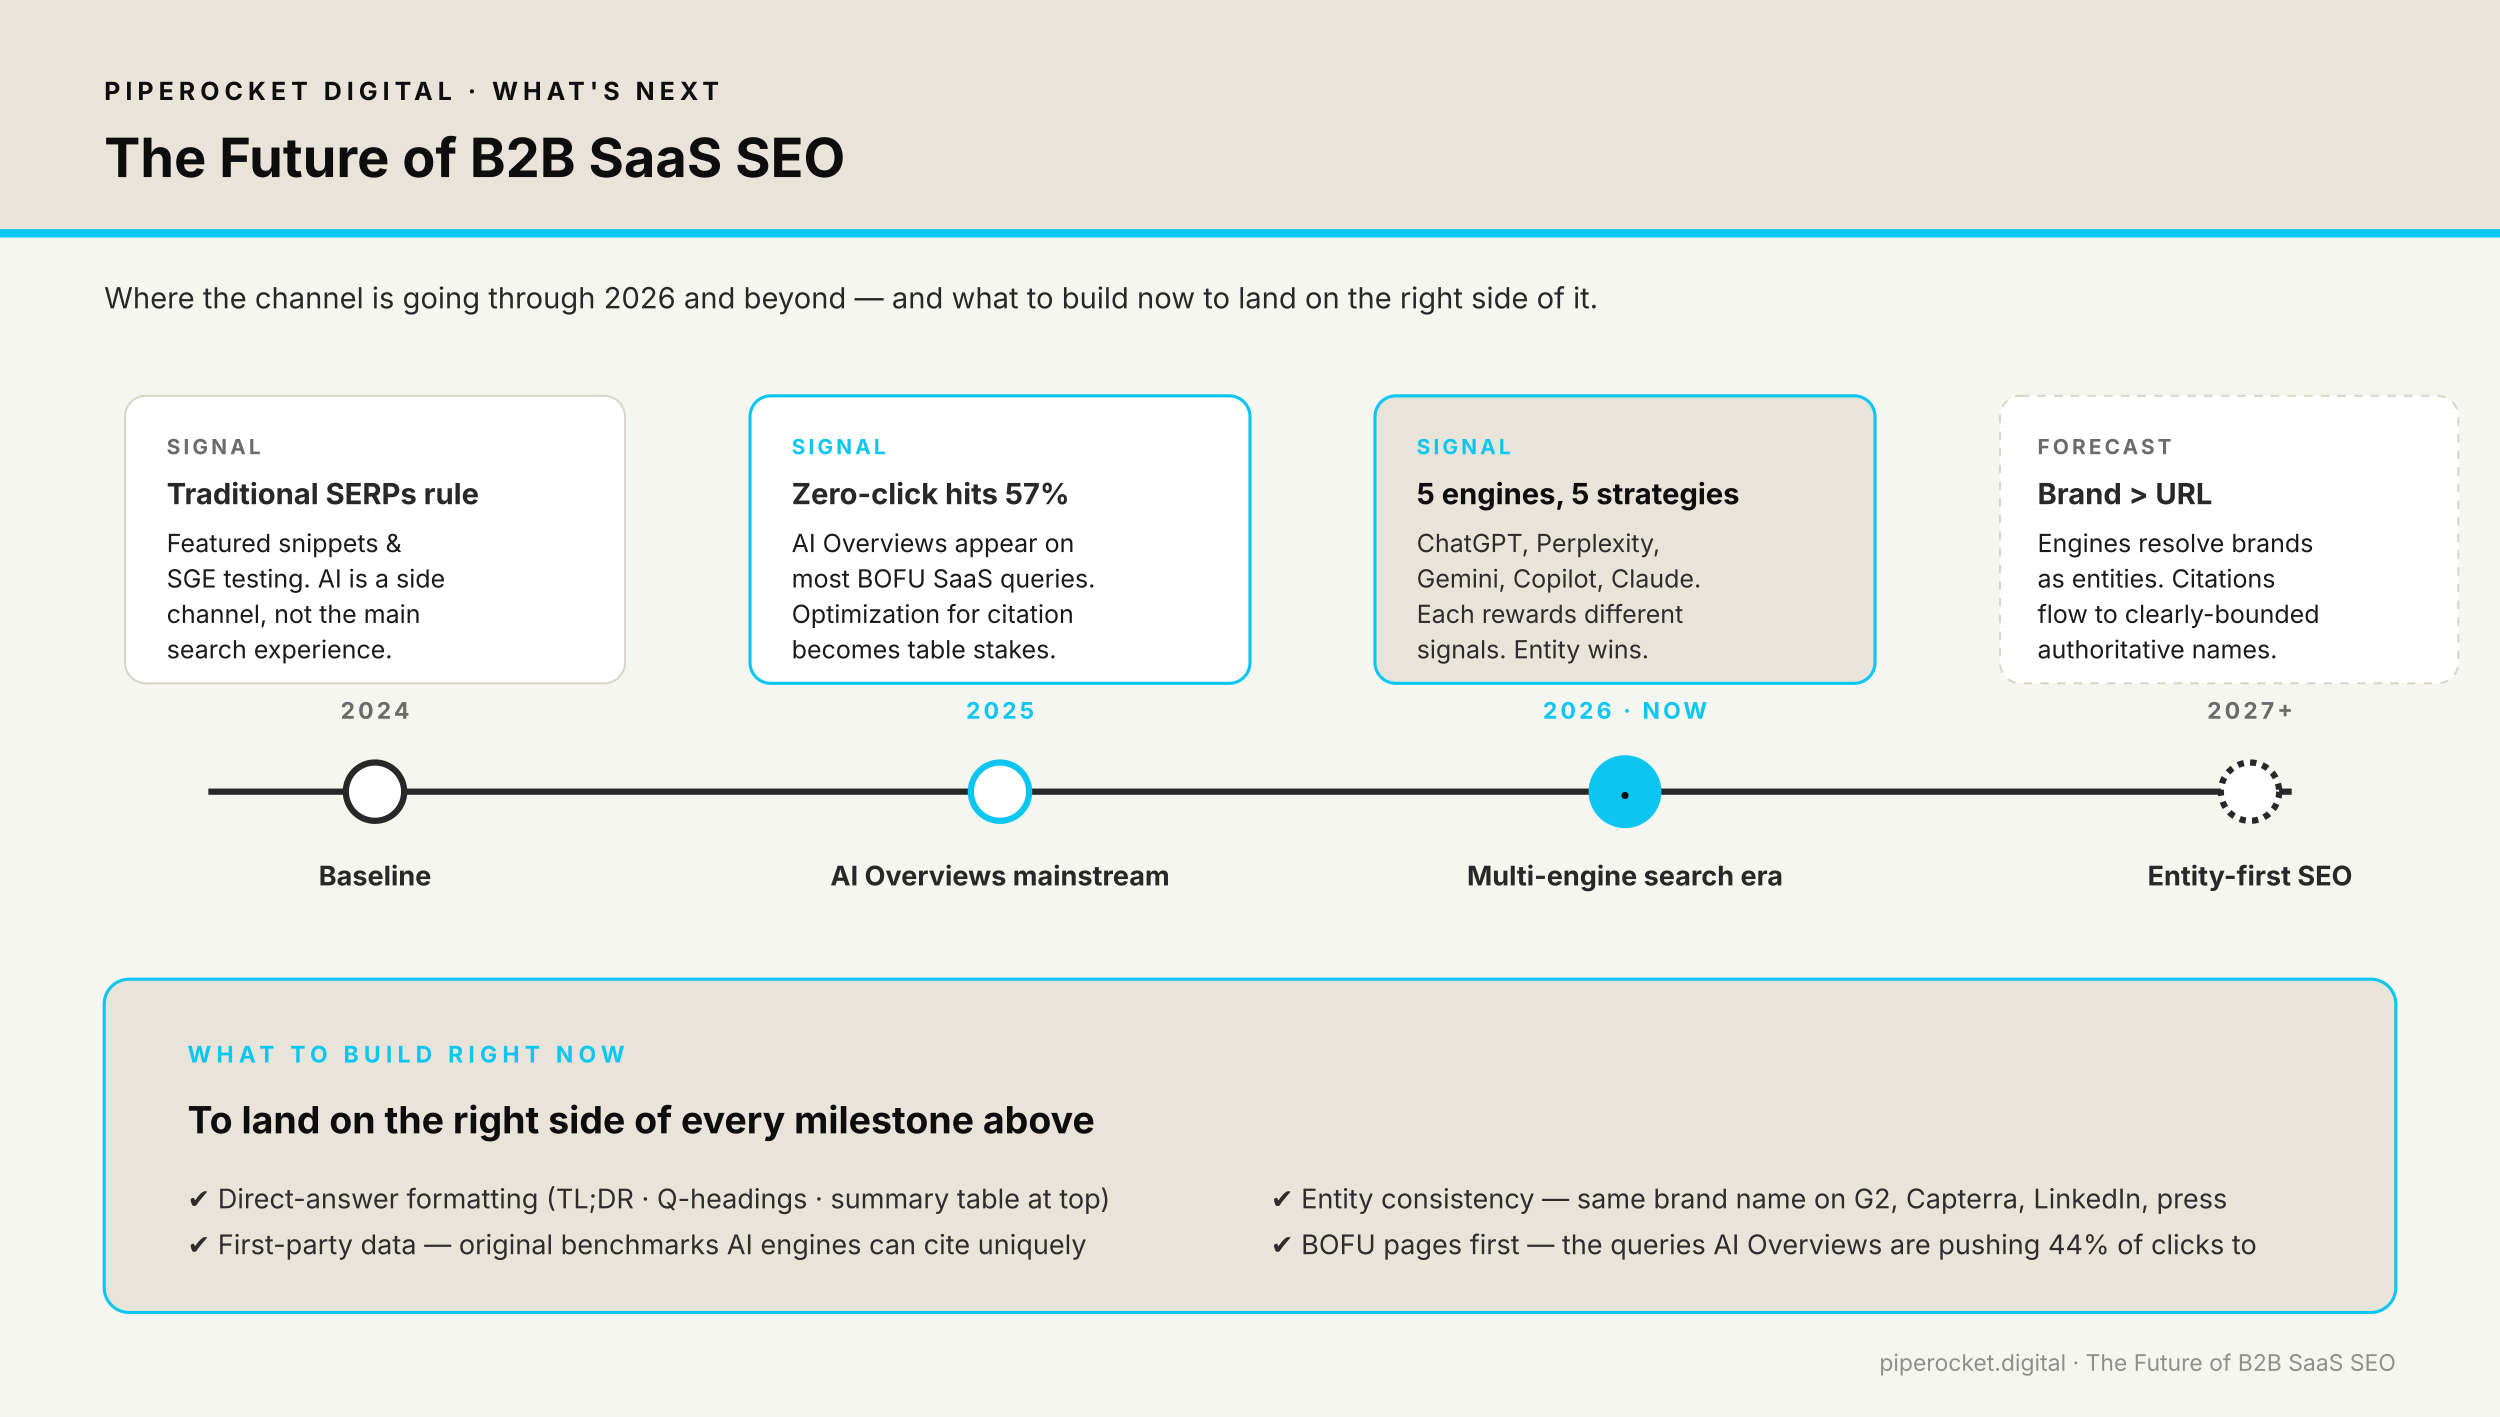
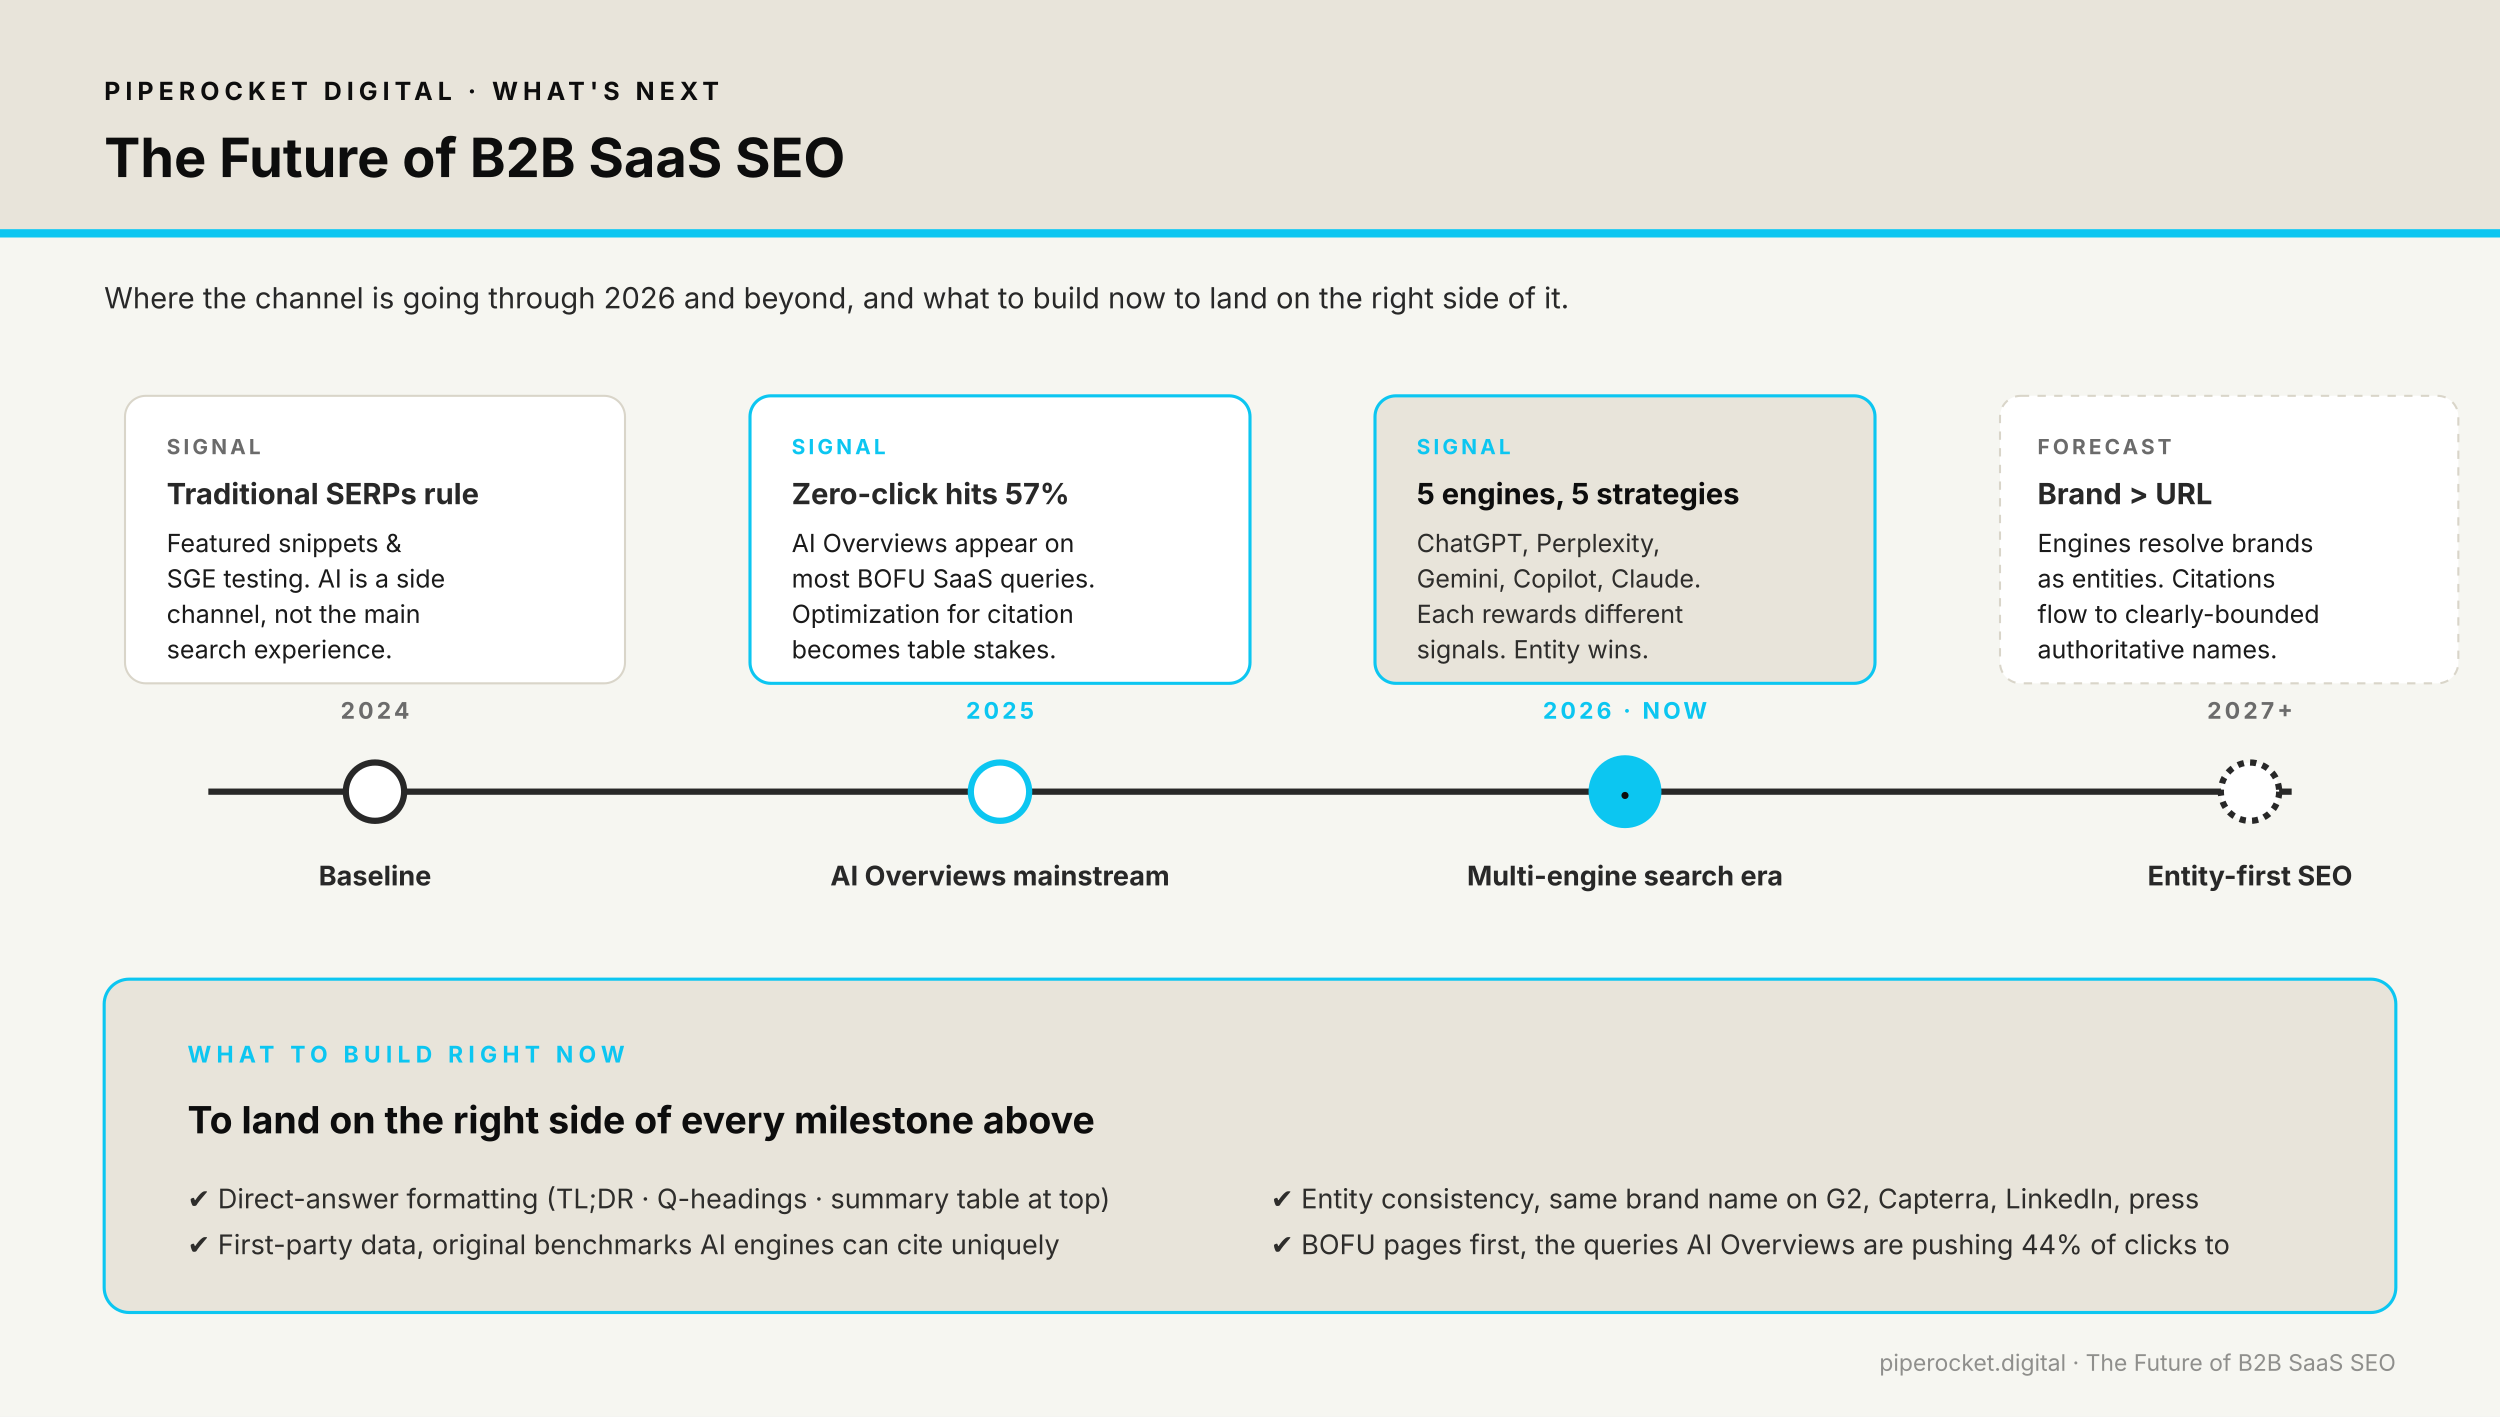
<svg xmlns="http://www.w3.org/2000/svg" aria-labelledby="title-t desc-t" font-family="Inter, -apple-system, BlinkMacSystemFont, 'Segoe UI', Arial, sans-serif" viewBox="0 0 1200 680">
  <path fill="#f6f6f1" d="M0 0h1200v680H0z" />
  <path fill="#e8e4da" d="M0 0h1200v110H0z" />
  <text x="50" y="48" fill="#0d0d0d" font-size="12" font-weight="700" letter-spacing="2.4">PIPEROCKET DIGITAL · WHAT'S NEXT</text>
  <text x="50" y="85" fill="#0d0d0d" font-size="26" font-weight="700">The Future of B2B SaaS SEO</text>
  <path fill="#0cc6f1" d="M0 110h1200v4H0z" />
-   <text x="50" y="148" fill="#282828" font-size="14">Where the channel is going through 2026 and beyond — and what to build now to land on the right side of it.</text>
+   <text x="50" y="148" fill="#282828" font-size="14">Where the channel is going through 2026 and beyond, and what to build now to land on the right side of it.</text>
  <path stroke="#282828" stroke-width="3" d="M100 380h1000" />
  <circle cx="180" cy="380" r="14" fill="#fff" stroke="#282828" stroke-width="3" />
  <text x="180" y="345" fill="#6b6b6b" font-size="11" font-weight="700" letter-spacing="1.5" text-anchor="middle">2024</text>
  <text x="180" y="425" fill="#282828" font-size="13" font-weight="700" text-anchor="middle">Baseline</text>
  <rect width="240" height="138" x="60" y="190" fill="#fff" stroke="#d9d5c9" rx="10" />
  <text x="80" y="218" fill="#6b6b6b" font-size="10" font-weight="700" letter-spacing="1.5">SIGNAL</text>
  <text x="80" y="242" fill="#282828" font-size="14" font-weight="700">Traditional SERPs rule</text>
  <text x="80" y="265" fill="#1a1a1a" font-size="12">Featured snippets &amp;</text>
  <text x="80" y="282" fill="#1a1a1a" font-size="12">SGE testing. AI is a side</text>
  <text x="80" y="299" fill="#1a1a1a" font-size="12">channel, not the main</text>
  <text x="80" y="316" fill="#1a1a1a" font-size="12">search experience.</text>
  <circle cx="480" cy="380" r="14" fill="#fff" stroke="#0cc6f1" stroke-width="3" />
  <text x="480" y="345" fill="#0cc6f1" font-size="11" font-weight="700" letter-spacing="1.5" text-anchor="middle">2025</text>
  <text x="480" y="425" fill="#282828" font-size="13" font-weight="700" text-anchor="middle">AI Overviews mainstream</text>
  <rect width="240" height="138" x="360" y="190" fill="#fff" stroke="#0cc6f1" stroke-width="1.5" rx="10" />
  <text x="380" y="218" fill="#0cc6f1" font-size="10" font-weight="700" letter-spacing="1.5">SIGNAL</text>
  <text x="380" y="242" fill="#282828" font-size="14" font-weight="700">Zero-click hits 57%</text>
  <text x="380" y="265" fill="#1a1a1a" font-size="12">AI Overviews appear on</text>
  <text x="380" y="282" fill="#1a1a1a" font-size="12">most BOFU SaaS queries.</text>
  <text x="380" y="299" fill="#1a1a1a" font-size="12">Optimization for citation</text>
  <text x="380" y="316" fill="#1a1a1a" font-size="12">becomes table stakes.</text>
  <circle cx="780" cy="380" r="16" fill="#0cc6f1" stroke="#0cc6f1" stroke-width="3" />
  <text x="780" y="385" fill="#0d0d0d" font-size="11" font-weight="700" text-anchor="middle">•</text>
  <text x="780" y="345" fill="#0cc6f1" font-size="11" font-weight="700" letter-spacing="1.5" text-anchor="middle">2026 · NOW</text>
  <text x="780" y="425" fill="#282828" font-size="13" font-weight="700" text-anchor="middle">Multi-engine search era</text>
  <rect width="240" height="138" x="660" y="190" fill="#e8e4da" stroke="#0cc6f1" stroke-width="1.5" rx="10" />
  <text x="680" y="218" fill="#0cc6f1" font-size="10" font-weight="700" letter-spacing="1.5">SIGNAL</text>
  <text x="680" y="242" fill="#0d0d0d" font-size="14" font-weight="700">5 engines, 5 strategies</text>
  <text x="680" y="265" fill="rgba(13, 13, 13, 0.85)" font-size="12">ChatGPT, Perplexity,</text>
  <text x="680" y="282" fill="rgba(13, 13, 13, 0.85)" font-size="12">Gemini, Copilot, Claude.</text>
  <text x="680" y="299" fill="rgba(13, 13, 13, 0.85)" font-size="12">Each rewards different</text>
  <text x="680" y="316" fill="rgba(13, 13, 13, 0.85)" font-size="12">signals. Entity wins.</text>
  <circle cx="1080" cy="380" r="14" fill="#fff" stroke="#282828" stroke-dasharray="3,3" stroke-width="3" />
  <text x="1080" y="345" fill="#6b6b6b" font-size="11" font-weight="700" letter-spacing="1.5" text-anchor="middle">2027+</text>
  <text x="1080" y="425" fill="#282828" font-size="13" font-weight="700" text-anchor="middle">Entity-first SEO</text>
  <rect width="220" height="138" x="960" y="190" fill="#fff" stroke="#d9d5c9" stroke-dasharray="4,4" rx="10" />
  <text x="978" y="218" fill="#6b6b6b" font-size="10" font-weight="700" letter-spacing="1.5">FORECAST</text>
  <text x="978" y="242" fill="#282828" font-size="14" font-weight="700">Brand &gt; URL</text>
  <text x="978" y="265" fill="#1a1a1a" font-size="12">Engines resolve brands</text>
  <text x="978" y="282" fill="#1a1a1a" font-size="12">as entities. Citations</text>
  <text x="978" y="299" fill="#1a1a1a" font-size="12">flow to clearly-bounded</text>
  <text x="978" y="316" fill="#1a1a1a" font-size="12">authoritative names.</text>
  <g transform="translate(50 470)">
    <rect width="1100" height="160" fill="#e8e4da" stroke="#0cc6f1" stroke-width="1.5" rx="12" />
    <text x="40" y="40" fill="#0cc6f1" font-size="11" font-weight="700" letter-spacing="2.5">WHAT TO BUILD RIGHT NOW</text>
    <text x="40" y="74" fill="#0d0d0d" font-size="18" font-weight="700">To land on the right side of every milestone above</text>
    <text x="40" y="110" fill="rgba(13, 13, 13, 0.85)" font-size="13">✔ Direct-answer formatting (TL;DR · Q-headings · summary table at top)</text>
-     <text x="40" y="132" fill="rgba(13, 13, 13, 0.85)" font-size="13">✔ First-party data — original benchmarks AI engines can cite uniquely</text>
-     <text x="560" y="110" fill="rgba(13, 13, 13, 0.85)" font-size="13">✔ Entity consistency — same brand name on G2, Capterra, LinkedIn, press</text>
-     <text x="560" y="132" fill="rgba(13, 13, 13, 0.85)" font-size="13">✔ BOFU pages first — the queries AI Overviews are pushing 44% of clicks to</text>
+     <text x="40" y="132" fill="rgba(13, 13, 13, 0.85)" font-size="13">✔ First-party data, original benchmarks AI engines can cite uniquely</text>
+     <text x="560" y="110" fill="rgba(13, 13, 13, 0.85)" font-size="13">✔ Entity consistency, same brand name on G2, Capterra, LinkedIn, press</text>
+     <text x="560" y="132" fill="rgba(13, 13, 13, 0.85)" font-size="13">✔ BOFU pages first, the queries AI Overviews are pushing 44% of clicks to</text>
  </g>
  <text x="1150" y="658" fill="rgba(40,40,40,0.5)" font-size="11" text-anchor="end">piperocket.digital · The Future of B2B SaaS SEO</text>
</svg>
